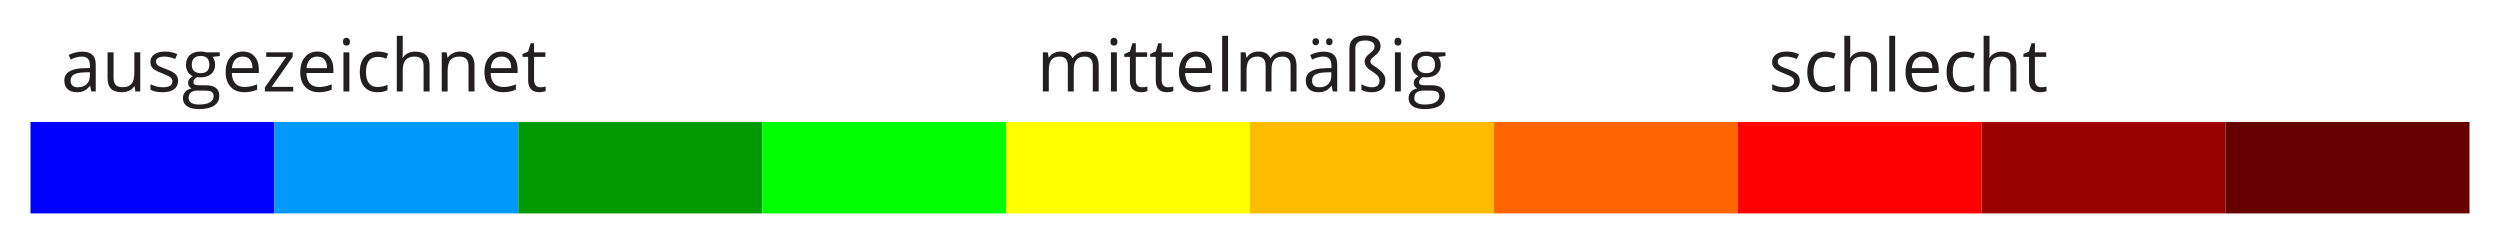
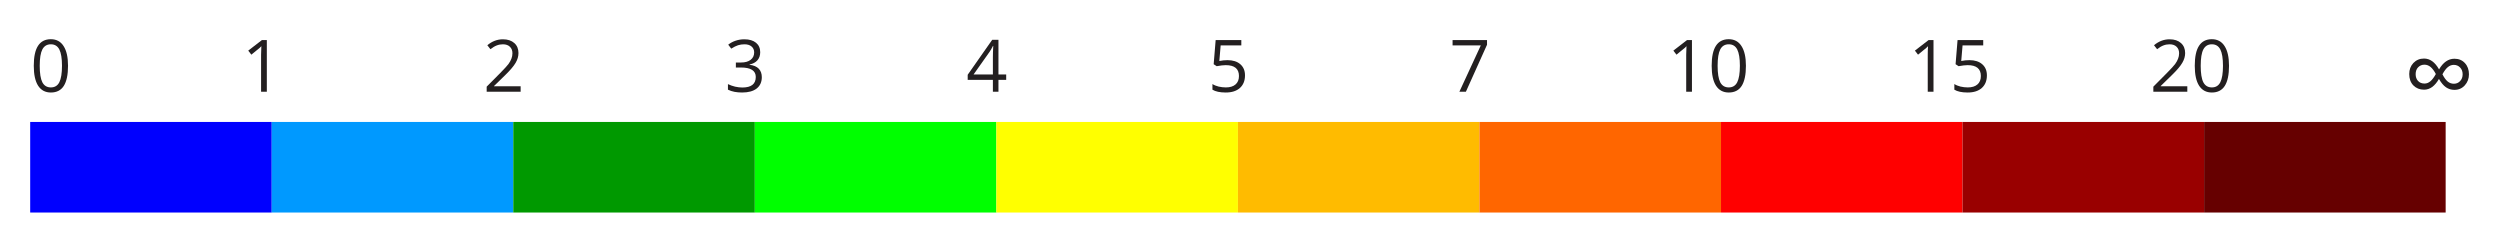
- <svg xmlns="http://www.w3.org/2000/svg" version="1.1" id="Layer_1" x="0px" y="0px" width="410px" height="40px" viewBox="0 0 410 40" enable-background="new 0 0 410 40" xml:space="preserve">
+ <svg xmlns="http://www.w3.org/2000/svg" version="1.1" id="Layer_1" x="0px" y="0px" width="410px" height="40px" viewBox="0 0 414 40" enable-background="new 0 0 410 40" xml:space="preserve">
  <rect x="5" y="20" fill="#0000FF" width="40" height="15" />
  <rect x="45" y="20" fill="#0099FF" width="40" height="15" />
  <rect x="85" y="20" fill="#009900" width="40" height="15" />
  <rect x="125" y="20" fill="#00FF00" width="40" height="15" />
  <rect x="165" y="20" fill="#FFFF00" width="40" height="15" />
  <rect x="205" y="20" fill="#FFBB00" width="40" height="15" />
  <rect x="245" y="20" fill="#FF6600" width="40" height="15" />
  <rect x="285" y="20" fill="#FF0000" width="40" height="15" />
  <rect x="325" y="20" fill="#990000" width="40" height="15" />
  <rect x="365" y="20" fill="#660000" width="40" height="15" />
-   <text transform="matrix(1 0 0 1 10 15)" fill="#231F20" font-family="Open Sans, sans-serif" font-size="1em">ausgezeichnet</text>
-   <text transform="matrix(1 0 0 1 170 15)" fill="#231F20" font-family="Open Sans, sans-serif" font-size="1em">mittelmäßig</text>
-   <text transform="matrix(1 0 0 1 290 15)" fill="#231F20" font-family="Open Sans, sans-serif" font-size="1em">schlecht</text>
+   <text transform="matrix(1 0 0 1 5 15)" fill="#231F20" font-family="Open Sans, sans-serif" font-size="1em">0</text>
+   <text transform="matrix(1 0 0 1 40 15)" fill="#231F20" font-family="Open Sans, sans-serif" font-size="1em">1</text>
+   <text transform="matrix(1 0 0 1 80 15)" fill="#231F20" font-family="Open Sans, sans-serif" font-size="1em">2</text>
+   <text transform="matrix(1 0 0 1 120 15)" fill="#231F20" font-family="Open Sans, sans-serif" font-size="1em">3</text>
+   <text transform="matrix(1 0 0 1 160 15)" fill="#231F20" font-family="Open Sans, sans-serif" font-size="1em">4</text>
+   <text transform="matrix(1 0 0 1 200 15)" fill="#231F20" font-family="Open Sans, sans-serif" font-size="1em">5</text>
+   <text transform="matrix(1 0 0 1 240 15)" fill="#231F20" font-family="Open Sans, sans-serif" font-size="1em">7</text>
+   <text transform="matrix(1 0 0 1 276 15)" fill="#231F20" font-family="Open Sans, sans-serif" font-size="1em">10</text>
+   <text transform="matrix(1 0 0 1 316 15)" fill="#231F20" font-family="Open Sans, sans-serif" font-size="1em">15</text>
+   <text transform="matrix(1 0 0 1 356 15)" fill="#231F20" font-family="Open Sans, sans-serif" font-size="1em">20</text>
+   <text transform="matrix(1 0 0 1 398 18)" fill="#231F20" font-family="Open Sans, sans-serif" font-size="1.4em">∞</text>
</svg>
